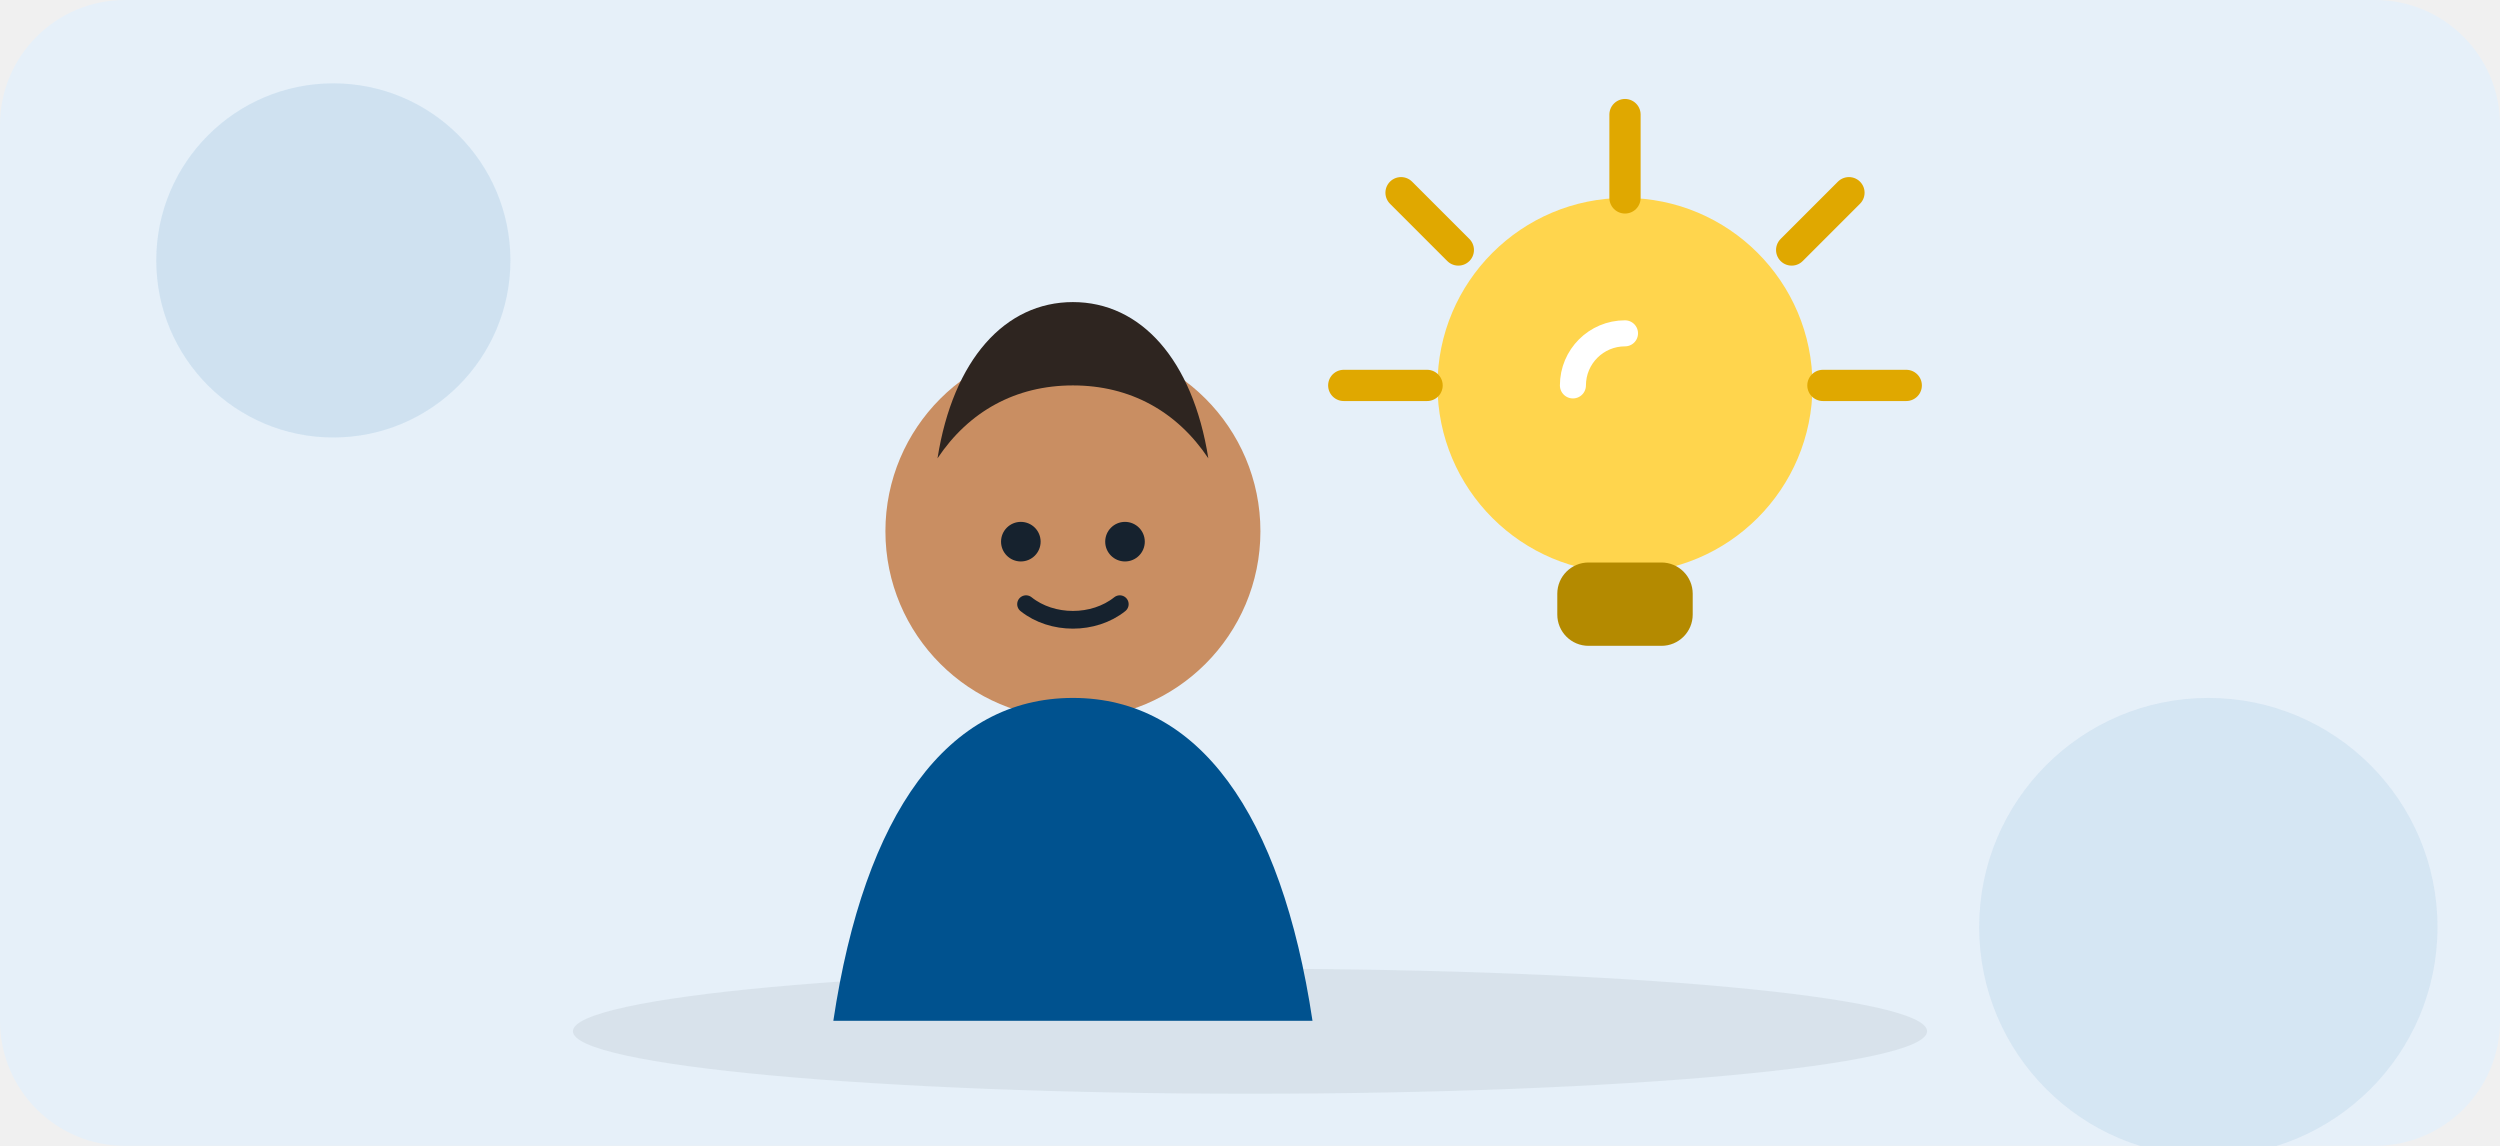
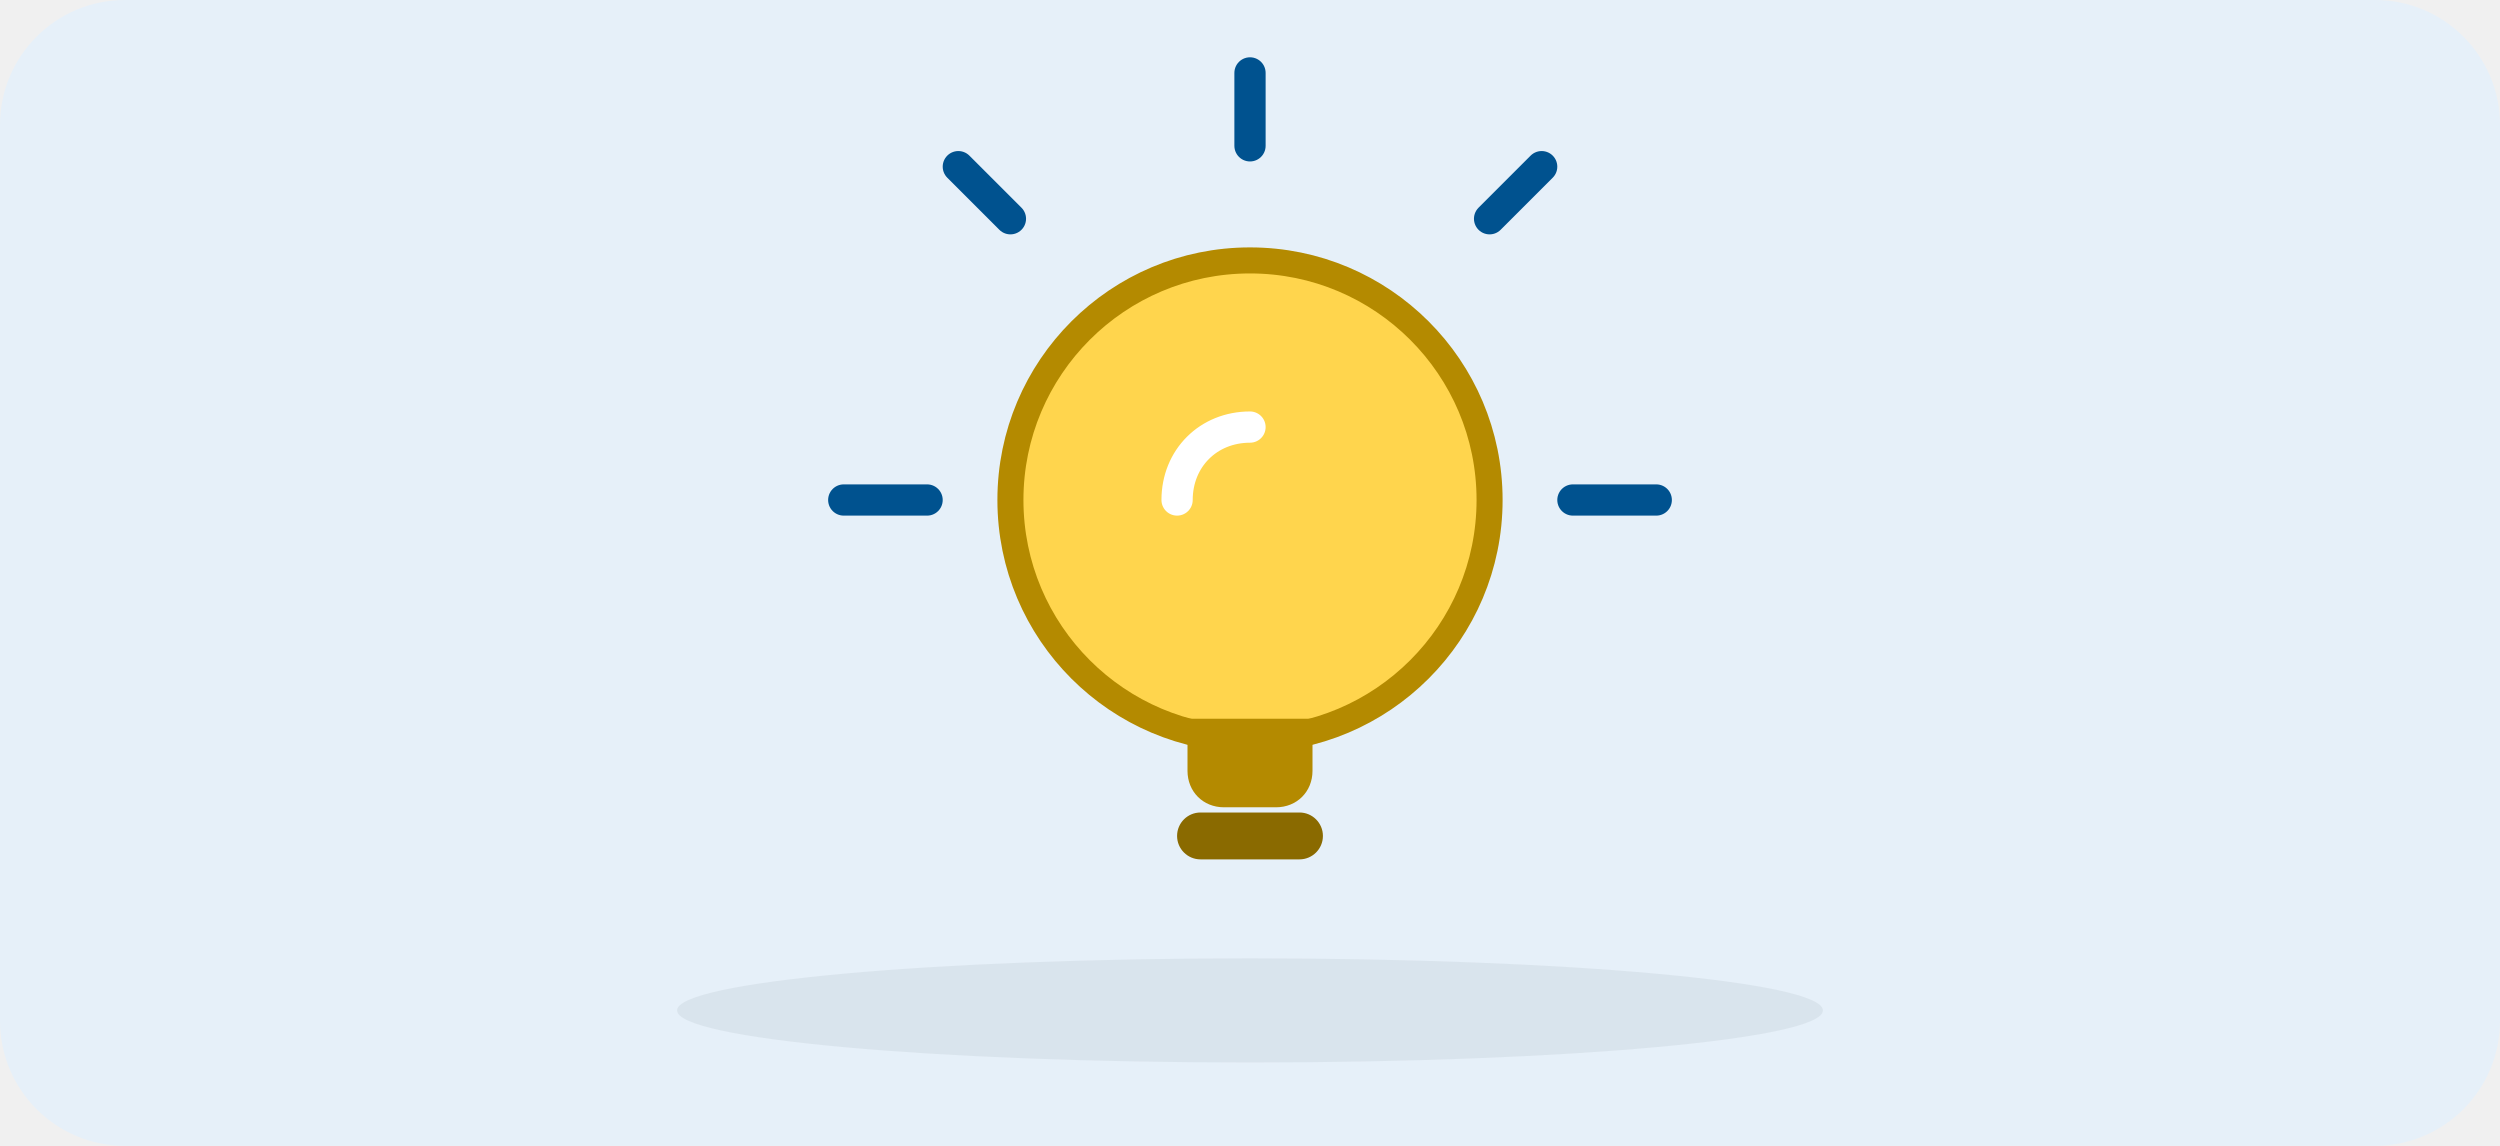
<svg xmlns="http://www.w3.org/2000/svg" viewBox="0 0 480 220" role="img" aria-hidden="true">
  <rect width="480" height="220" rx="24" fill="#e6f0f9" />
-   <circle cx="64" cy="50" r="34" fill="#bcd6ea" opacity="0.55" />
-   <circle cx="424" cy="178" r="44" fill="#bcd6ea" opacity="0.4" />
-   <ellipse cx="240" cy="198" rx="130" ry="12" fill="#16222e" opacity="0.07" />
-   <circle cx="206" cy="102" r="36" fill="#c98e62" />
-   <path d="M180 88c3-19 13-30 26-30s23 11 26 30c-6-9-15-14-26-14s-20 5-26 14z" fill="#2e2520" />
-   <circle cx="196" cy="104" r="3.8" fill="#16222e" />
-   <circle cx="216" cy="104" r="3.8" fill="#16222e" />
-   <path d="M197 116c5 4 13 4 18 0" fill="none" stroke="#16222e" stroke-width="3.4" stroke-linecap="round" />
-   <path d="M160 196c6-40 22-62 46-62s40 22 46 62z" fill="#00528f" />
-   <circle cx="312" cy="74" r="36" fill="#ffd54d" />
-   <path d="M312 38V22M280 48l-11-11M344 48l11-11M274 74h-16M350 74h16" stroke="#e0a800" stroke-width="6" stroke-linecap="round" />
-   <rect x="299" y="108" width="26" height="16" rx="6" fill="#b48a00" />
-   <path d="M302 74a10 10 0 0 1 10-10" fill="none" stroke="#ffffff" stroke-width="5" stroke-linecap="round" />
-   <path d="M252 96l24-12" stroke="#00528f" stroke-width="0" />
+   <ellipse cx="240" cy="194" rx="110" ry="10" fill="#16222e" opacity="0.06" />
+   <circle cx="240" cy="96" r="46" fill="#ffd54d" stroke="#b48a00" stroke-width="5" />
+   <path d="M226 96c0-8 6-14 14-14" fill="none" stroke="#ffffff" stroke-width="6" stroke-linecap="round" />
+   <path d="M228 138h24v10c0 4-3 7-7 7h-10c-4 0-7-3-7-7v-10z" fill="#b48a00" />
+   <rect x="226" y="156" width="28" height="9" rx="4.5" fill="#8a6a00" />
+   <g stroke="#00528f" stroke-width="6" stroke-linecap="round">
+     <path d="M240 28V14" />
+     <path d="M194 42l-10-10M286 42l10-10" />
+     <path d="M178 96h-16M302 96h16" />
+   </g>
</svg>
